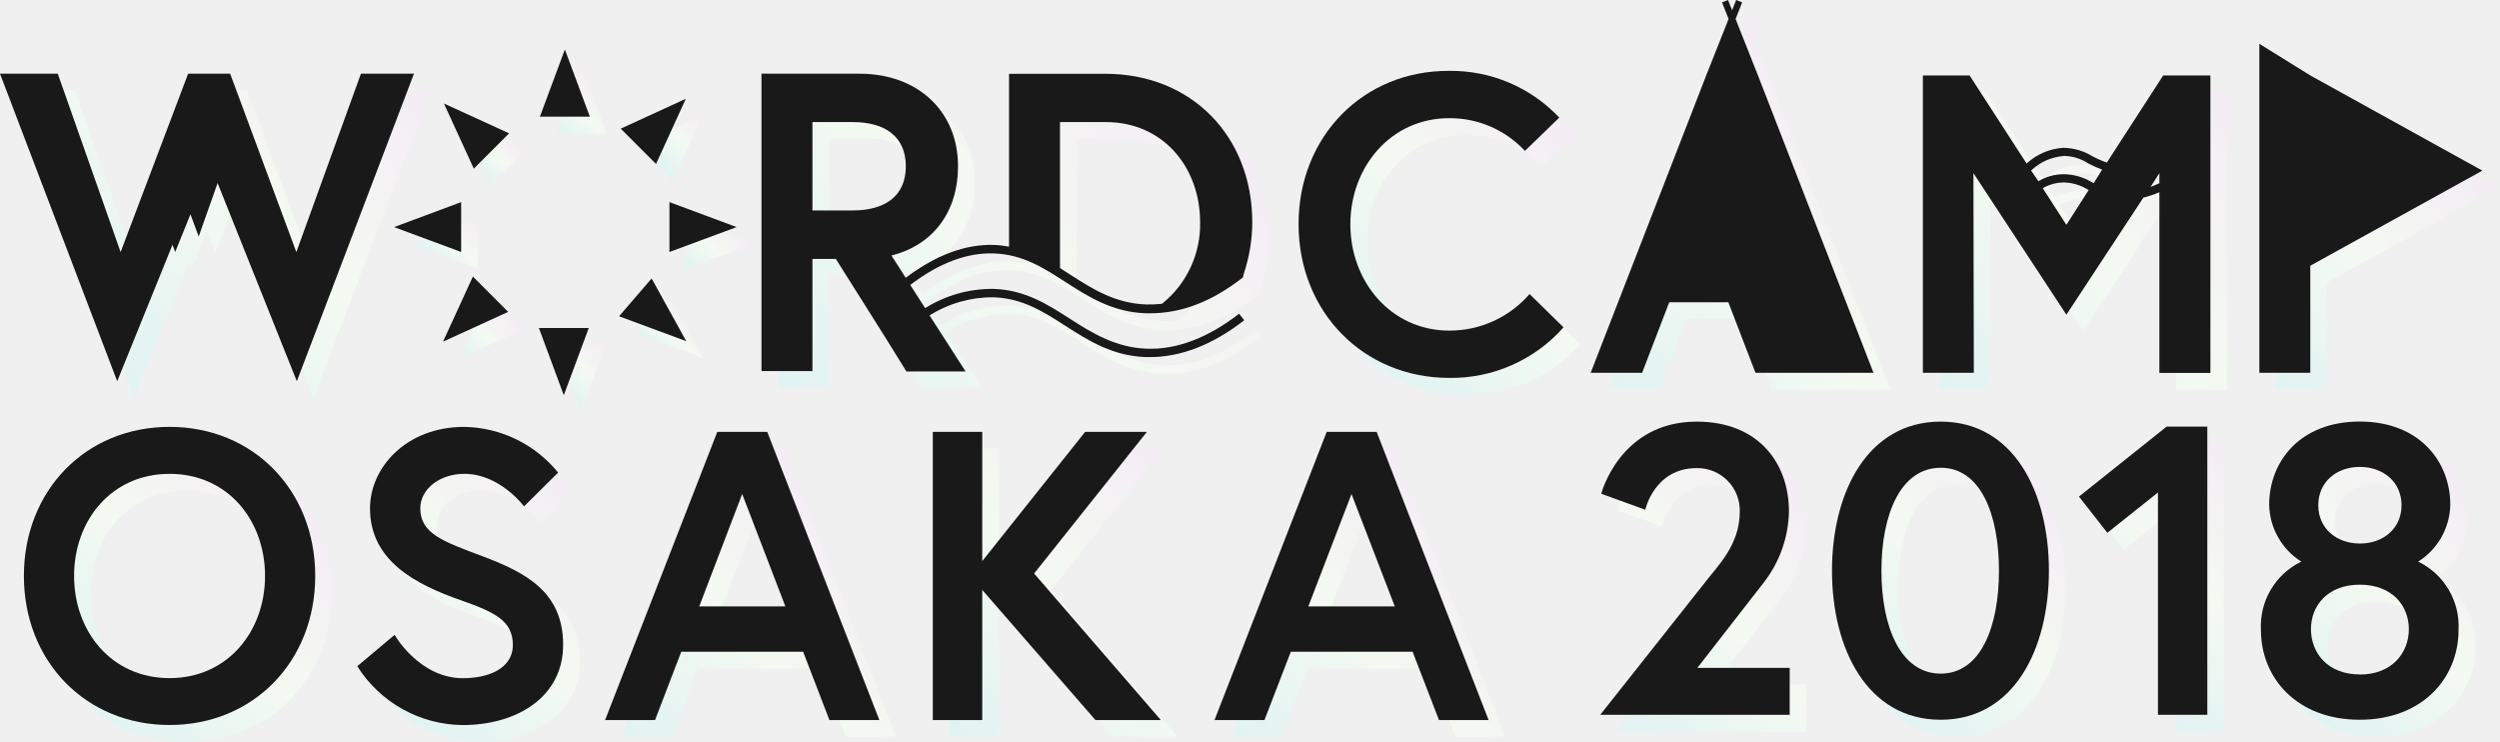
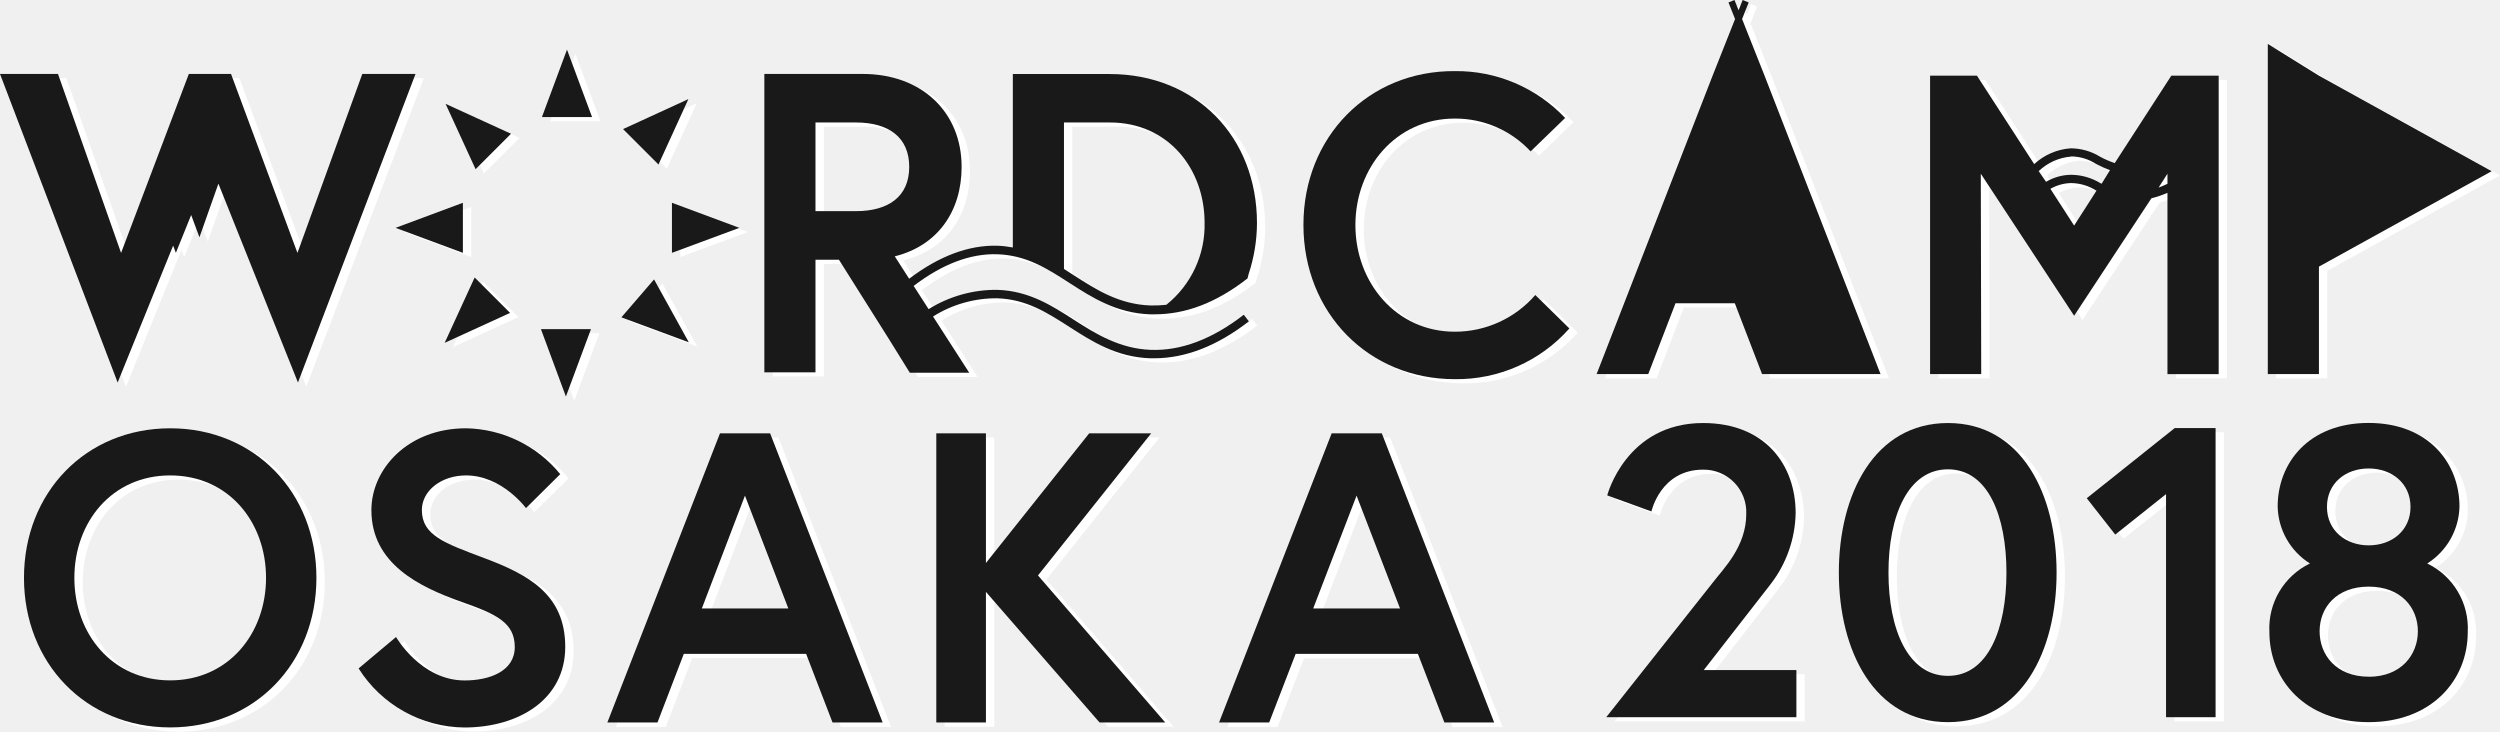
- <svg xmlns="http://www.w3.org/2000/svg" xmlns:xlink="http://www.w3.org/1999/xlink" viewBox="0 0 300.21 89.06">
+ <svg xmlns="http://www.w3.org/2000/svg" viewBox="0 0 299.21 87.56">
  <defs>
-     <style>.cls-1{fill:#fff;}.cls-2{fill:url(#名称未設定グラデーション_27);}.cls-3{fill:url(#名称未設定グラデーション_27-2);}.cls-4{fill:url(#名称未設定グラデーション_27-3);}.cls-5{fill:url(#名称未設定グラデーション_27-4);}.cls-6{fill:url(#名称未設定グラデーション_27-5);}.cls-7{fill:url(#名称未設定グラデーション_27-6);}.cls-8{fill:url(#名称未設定グラデーション_27-7);}.cls-9{fill:url(#名称未設定グラデーション_27-8);}.cls-10{fill:url(#名称未設定グラデーション_27-9);}.cls-11{fill:url(#名称未設定グラデーション_27-10);}.cls-12{fill:url(#名称未設定グラデーション_27-11);}.cls-13{fill:url(#名称未設定グラデーション_27-12);}.cls-14{fill:url(#名称未設定グラデーション_27-13);}.cls-15{fill:url(#名称未設定グラデーション_27-14);}.cls-16{fill:url(#名称未設定グラデーション_27-15);}.cls-17{fill:url(#名称未設定グラデーション_27-16);}.cls-18{fill:url(#名称未設定グラデーション_27-17);}.cls-19{fill:url(#名称未設定グラデーション_27-18);}.cls-20{fill:url(#名称未設定グラデーション_27-19);}.cls-21{fill:url(#名称未設定グラデーション_27-20);}.cls-22{fill:url(#名称未設定グラデーション_27-21);}.cls-23{fill:url(#名称未設定グラデーション_27-22);}.cls-24{fill:url(#名称未設定グラデーション_27-23);}.cls-25{fill:#191919;}</style>
-     <linearGradient id="名称未設定グラデーション_27" x1="265.07" y1="38.42" x2="290.61" y2="12.88" gradientUnits="userSpaceOnUse">
-       <stop offset="0" stop-color="#34afa5" stop-opacity="0.15" />
-       <stop offset="0.5" stop-color="#b3d6a5" stop-opacity="0.15" />
-       <stop offset="1" stop-color="#b484b8" stop-opacity="0.15" />
-     </linearGradient>
-     <linearGradient id="名称未設定グラデーション_27-2" x1="67.1" y1="16.24" x2="72.63" y2="10.71" xlink:href="#名称未設定グラデーション_27" />
-     <linearGradient id="名称未設定グラデーション_27-3" x1="56.06" y1="19.4" x2="60.3" y2="15.16" xlink:href="#名称未設定グラデーション_27" />
-     <linearGradient id="名称未設定グラデーション_27-4" x1="52.1" y1="32.03" x2="57.63" y2="26.5" xlink:href="#名称未設定グラデーション_27" />
-     <linearGradient id="名称未設定グラデーション_27-5" x1="55.22" y1="43.04" x2="60.93" y2="37.33" xlink:href="#名称未設定グラデーション_27" />
-     <linearGradient id="名称未設定グラデーション_27-6" x1="66.97" y1="46.69" x2="72.5" y2="41.16" xlink:href="#名称未設定グラデーション_27" />
-     <linearGradient id="名称未設定グラデーション_27-7" x1="78.98" y1="42.59" x2="83.21" y2="38.36" xlink:href="#名称未設定グラデーション_27" />
-     <linearGradient id="名称未設定グラデーション_27-8" x1="82.19" y1="32.03" x2="87.73" y2="26.5" xlink:href="#名称未設定グラデーション_27" />
-     <linearGradient id="名称未設定グラデーション_27-9" x1="78.69" y1="19.57" x2="84.39" y2="13.86" xlink:href="#名称未設定グラデーション_27" />
-     <linearGradient id="名称未設定グラデーション_27-10" x1="8.72" y1="40.42" x2="45.01" y2="4.13" xlink:href="#名称未設定グラデーション_27" />
-     <linearGradient id="名称未設定グラデーション_27-11" x1="97.52" y1="50.6" x2="139.84" y2="8.28" xlink:href="#名称未設定グラデーション_27" />
-     <linearGradient id="名称未設定グラデーション_27-12" x1="163.07" y1="41.99" x2="189.18" y2="15.89" xlink:href="#名称未設定グラデーション_27" />
-     <linearGradient id="名称未設定グラデーション_27-13" x1="232.67" y1="46.49" x2="267.82" y2="11.34" xlink:href="#名称未設定グラデーション_27" />
-     <linearGradient id="名称未設定グラデーション_27-14" x1="194.41" y1="48.09" x2="225.75" y2="16.75" xlink:href="#名称未設定グラデーション_27" />
-     <linearGradient id="名称未設定グラデーション_27-15" x1="9.71" y1="83.83" x2="35.03" y2="58.5" xlink:href="#名称未設定グラデーション_27" />
-     <linearGradient id="名称未設定グラデーション_27-16" x1="45.86" y1="83.46" x2="69.86" y2="59.45" xlink:href="#名称未設定グラデーション_27" />
-     <linearGradient id="名称未設定グラデーション_27-17" x1="77.63" y1="91.41" x2="104.68" y2="64.36" xlink:href="#名称未設定グラデーション_27" />
-     <linearGradient id="名称未設定グラデーション_27-18" x1="112.26" y1="86.66" x2="142.42" y2="56.5" xlink:href="#名称未設定グラデーション_27" />
-     <linearGradient id="名称未設定グラデーション_27-19" x1="150.84" y1="91.41" x2="177.89" y2="64.36" xlink:href="#名称未設定グラデーション_27" />
-     <linearGradient id="名称未設定グラデーション_27-20" x1="192.78" y1="86.38" x2="218.73" y2="60.44" xlink:href="#名称未設定グラデーション_27" />
-     <linearGradient id="名称未設定グラデーション_27-21" x1="223.77" y1="81.88" x2="246.47" y2="59.18" xlink:href="#名称未設定グラデーション_27" />
-     <linearGradient id="名称未設定グラデーション_27-22" x1="253.8" y1="80.4" x2="274.07" y2="60.12" xlink:href="#名称未設定グラデーション_27" />
-     <linearGradient id="名称未設定グラデーション_27-23" x1="273.88" y1="82.36" x2="297.08" y2="59.15" xlink:href="#名称未設定グラデーション_27" />
+     <style>.cls-1{fill:#fff;}.cls-2{fill:#191919;}</style>
  </defs>
  <g id="レイヤー_2" data-name="レイヤー 2">
    <g id="レイヤー_1-2" data-name="レイヤー 1">
-       <polygon class="cls-1" points="279.54 43.56 279.54 33.91 300.21 22.49 279.54 11.06 273.42 7.26 273.42 46.77 279.54 46.77 279.54 43.56" />
-       <polygon class="cls-1" points="69.86 7.94 66.86 16.01 72.86 16.01 69.86 7.94" />
-       <polygon class="cls-1" points="63.16 18.01 55.33 14.43 58.92 22.25 63.16 18.01" />
-       <polygon class="cls-1" points="49.34 29.27 57.4 32.26 57.4 26.27 49.34 29.27" />
-       <polygon class="cls-1" points="58.81 35.21 55.22 43.03 63.05 39.45 58.81 35.21" />
-       <polygon class="cls-1" points="72.73 41.39 66.74 41.39 69.73 49.46 72.73 41.39" />
-       <polygon class="cls-1" points="80.28 35.44 76.37 39.98 84.44 42.97 80.28 35.44" />
-       <polygon class="cls-1" points="82.42 32.26 90.49 29.27 82.42 26.27 82.42 32.26" />
-       <polygon class="cls-1" points="84.39 13.86 76.57 17.45 80.81 21.69 84.39 13.86" />
-       <polygon class="cls-1" points="22.72 31.4 23.05 32.26 24.88 27.73 25.87 30.4 28.14 23.98 37.66 47.78 51.73 10.85 45.36 10.85 37.6 32.27 29.65 10.85 24.6 10.85 16.49 32.27 8.94 10.85 2 10.85 16.08 47.78 22.72 31.4" />
-       <path class="cls-1" d="M99.6,33.09h2.81l6,9.52h0l2.48,4H118l-4.33-6.73a14.18,14.18,0,0,1,7.67-2.18c3.51.11,6,1.73,8.67,3.44s5.59,3.6,9.64,3.74h.49c3.75,0,7.56-1.49,11.33-4.42l-.61-.79c-3.75,2.91-7.52,4.35-11.18,4.2s-6.49-1.88-9.13-3.58-5.39-3.48-9.18-3.6A15.2,15.2,0,0,0,113.14,39l-1.79-2.78c3.41-2.6,6.76-3.89,10-3.79,3.51.11,6,1.73,8.67,3.45s5.59,3.6,9.64,3.74h.49c3.75,0,7.39-1.36,11.16-4.3l.13-.52a19.67,19.67,0,0,0,1-6.09c0-10.3-7.25-17.85-17.65-17.85H123.22V31.62a11.91,11.91,0,0,0-1.83-.21c-3.45-.1-7,1.24-10.58,3.95l-1.72-2.68c5.1-1.27,8-5.35,8-10.71,0-6.53-4.75-11.12-11.84-11.12H93.48V46.56H99.6Zm29.74-16.43h5.51c6.94,0,11.32,5.51,11.32,12a12.2,12.2,0,0,1-4.58,9.82,14.94,14.94,0,0,1-1.89.08c-3.77-.13-6.49-1.89-9.13-3.58-.4-.27-.82-.53-1.23-.79Zm-29.74,0h4.85c3.93,0,6.37,1.79,6.37,5.31s-2.44,5.3-6.37,5.3H99.6Z" />
-       <path class="cls-1" d="M176.11,47.38a18,18,0,0,0,13.72-6.07l-4.08-4a12.71,12.71,0,0,1-9.64,4.39c-7,0-11.89-5.87-11.89-12.76s4.85-12.75,11.89-12.75a12.29,12.29,0,0,1,9.08,3.93l4.13-4a17.89,17.89,0,0,0-13.21-5.61C165.8,10.45,158,18.36,158,28.91S165.8,47.38,176.11,47.38Z" />
-       <path class="cls-1" d="M239.07,22.79l11.17,17,9.25-14.06a11.75,11.75,0,0,0,1.92-.65v21.7h6.13V11.06h-5.67L255.1,21.52a11.38,11.38,0,0,1-1.76-.77,6.81,6.81,0,0,0-3.5-1,7.18,7.18,0,0,0-4.38,1.89l-6.85-10.57H233V46.77h6.12Zm22.34,0V24c-.36.17-.71.32-1.06.45ZM250.24,29l-2.84-4.4a5.17,5.17,0,0,1,2.47-.69,5.69,5.69,0,0,1,3,.89l.06,0Zm-.37-8.28a5.61,5.61,0,0,1,3,.9,13.53,13.53,0,0,0,1.66.75l-1,1.62-.15-.07a6.81,6.81,0,0,0-3.5-1,6,6,0,0,0-3,.84L246,22.48A6.34,6.34,0,0,1,249.87,20.74Z" />
-       <polygon class="cls-1" points="202.53 38.3 209.63 38.3 212.89 46.77 227.07 46.77 213.19 11.06 210.69 4.76 210.69 4.75 210.5 4.28 211.29 2.29 210.57 2 210.08 3.23 209.59 2 208.87 2.29 209.66 4.28 206.97 11.06 193.09 46.77 199.27 46.77 202.53 38.3" />
-       <path class="cls-1" d="M22.37,89.06c10.09,0,17.5-7.66,17.5-17.9s-7.41-17.9-17.5-17.9-17.5,7.67-17.5,17.9S12.28,89.06,22.37,89.06Zm0-30.16c7,0,11.47,5.59,11.47,12.26s-4.5,12.27-11.47,12.27S10.9,77.84,10.9,71.16,15.4,58.9,22.37,58.9Z" />
-       <path class="cls-1" d="M69.65,79.42c0-6.28-4.41-8.65-9.7-10.63-4.74-1.78-7.46-2.72-7.46-5.74,0-2.32,2.32-4.15,5.29-4.15,4.3,0,7.17,3.91,7.17,3.91l4.1-4.06a14.86,14.86,0,0,0-11.27-5.49c-7,0-11.33,4.9-11.33,9.79,0,6.43,5.74,9.2,10.83,11,4.11,1.44,6.33,2.47,6.33,5.39s-3.06,4-6,4c-5.24,0-8.21-5.2-8.21-5.2L44.92,82a15.14,15.14,0,0,0,12.66,7.07C64.11,89.06,69.65,85.7,69.65,79.42Z" />
-       <path class="cls-1" d="M83.84,80.26H98.48l3.16,8.21h6L94.17,53.86h-6L74.69,88.47h6Zm7.32-18.94,5.19,13.5H86Z" />
-       <polygon class="cls-1" points="114.06 53.86 114.06 88.47 120 88.47 120 72.84 133.6 88.47 141.46 88.47 126.23 70.87 139.78 53.86 132.36 53.86 120 69.38 120 53.86 114.06 53.86" />
-       <path class="cls-1" d="M180.83,88.47,167.38,53.86h-6L147.9,88.47h6l3.17-8.21h14.63l3.17,8.21ZM159.17,74.82l5.19-13.5,5.2,13.5Z" />
-       <path class="cls-1" d="M194.24,87.84H217V82.2H205.91l8-10.28a14.35,14.35,0,0,0,3-8.51c0-5.73-3.61-10.78-11.08-10.78-9.24,0-11.47,8.66-11.47,8.66l5.29,1.92s1.09-5,6.18-5A5.09,5.09,0,0,1,211,63.51c0,3.91-2.72,6.53-4,8.21Z" />
-       <path class="cls-1" d="M235.14,52.63c-8.8,0-13.06,8.51-13.06,17.9s4.26,17.9,13.06,17.9,13-8.5,13-17.9S243.94,52.63,235.14,52.63Zm0,30.26c-4.8,0-7.12-5.58-7.12-12.36s2.32-12.36,7.12-12.36,7,5.59,7,12.36S239.93,82.89,235.14,82.89Z" />
-       <polygon class="cls-1" points="261.24 87.84 267.17 87.84 267.17 53.23 262.28 53.23 251.75 61.63 255.16 65.98 261.24 61.14 261.24 87.84" />
-       <path class="cls-1" d="M292.5,69.44a8.27,8.27,0,0,0,3.86-6.82c0-5.14-3.66-10-10.88-10s-10.88,4.85-10.88,10a8.27,8.27,0,0,0,3.86,6.82,8.61,8.61,0,0,0-4.85,8.21c0,5.79,4.35,10.78,11.87,10.78s11.87-5,11.87-10.78A8.61,8.61,0,0,0,292.5,69.44Zm-7-11.37c2.77,0,5,1.78,5,4.6s-2.23,4.6-5,4.6-5-1.78-5-4.6S282.71,58.07,285.48,58.07Zm0,24.92c-3.91,0-5.88-2.62-5.88-5.44s2-5.34,5.88-5.34,5.88,2.53,5.88,5.34S289.39,83,285.48,83Z" />
-       <polygon class="cls-2" points="279.54 43.56 279.54 33.91 300.21 22.49 279.54 11.06 273.42 7.26 273.42 46.77 279.54 46.77 279.54 43.56" />
-       <polygon class="cls-3" points="69.86 7.94 66.86 16.01 72.86 16.01 69.86 7.94" />
-       <polygon class="cls-4" points="63.16 18.01 55.33 14.43 58.92 22.25 63.16 18.01" />
-       <polygon class="cls-5" points="49.34 29.27 57.4 32.26 57.4 26.27 49.34 29.27" />
-       <polygon class="cls-6" points="58.81 35.21 55.22 43.03 63.05 39.45 58.81 35.21" />
-       <polygon class="cls-7" points="72.73 41.39 66.74 41.39 69.73 49.46 72.73 41.39" />
-       <polygon class="cls-8" points="80.28 35.44 76.37 39.98 84.44 42.97 80.28 35.44" />
-       <polygon class="cls-9" points="82.42 32.26 90.49 29.27 82.42 26.27 82.42 32.26" />
-       <polygon class="cls-10" points="84.39 13.86 76.57 17.45 80.81 21.69 84.39 13.86" />
-       <polygon class="cls-11" points="22.72 31.4 23.05 32.26 24.88 27.73 25.87 30.4 28.14 23.98 37.66 47.78 51.73 10.85 45.36 10.85 37.6 32.27 29.65 10.85 24.6 10.85 16.49 32.27 8.94 10.85 2 10.85 16.08 47.78 22.72 31.4" />
-       <path class="cls-12" d="M99.6,33.09h2.81l6,9.52h0l2.48,4H118l-4.33-6.73a14.18,14.18,0,0,1,7.67-2.18c3.51.11,6,1.73,8.67,3.44s5.59,3.6,9.64,3.74h.49c3.75,0,7.56-1.49,11.33-4.42l-.61-.79c-3.75,2.91-7.52,4.35-11.18,4.2s-6.49-1.88-9.13-3.58-5.39-3.48-9.18-3.6A15.2,15.2,0,0,0,113.14,39l-1.79-2.78c3.41-2.6,6.76-3.89,10-3.79,3.51.11,6,1.73,8.67,3.45s5.59,3.6,9.64,3.74h.49c3.75,0,7.39-1.36,11.16-4.3l.13-.52a19.67,19.67,0,0,0,1-6.09c0-10.3-7.25-17.85-17.65-17.85H123.22V31.62a11.91,11.91,0,0,0-1.83-.21c-3.45-.1-7,1.24-10.58,3.95l-1.72-2.68c5.1-1.27,8-5.35,8-10.71,0-6.53-4.75-11.12-11.84-11.12H93.48V46.56H99.6Zm29.74-16.43h5.51c6.94,0,11.32,5.51,11.32,12a12.2,12.2,0,0,1-4.58,9.82,14.94,14.94,0,0,1-1.89.08c-3.77-.13-6.49-1.89-9.13-3.58-.4-.27-.82-.53-1.23-.79Zm-29.74,0h4.85c3.93,0,6.37,1.79,6.37,5.31s-2.44,5.3-6.37,5.3H99.6Z" />
-       <path class="cls-13" d="M176.11,47.38a18,18,0,0,0,13.72-6.07l-4.08-4a12.71,12.71,0,0,1-9.64,4.39c-7,0-11.89-5.87-11.89-12.76s4.85-12.75,11.89-12.75a12.29,12.29,0,0,1,9.08,3.93l4.13-4a17.89,17.89,0,0,0-13.21-5.61C165.8,10.45,158,18.36,158,28.91S165.8,47.38,176.11,47.38Z" />
-       <path class="cls-14" d="M239.07,22.79l11.17,17,9.25-14.06a11.75,11.75,0,0,0,1.92-.65v21.7h6.13V11.06h-5.67L255.1,21.52a11.38,11.38,0,0,1-1.76-.77,6.81,6.81,0,0,0-3.5-1,7.18,7.18,0,0,0-4.38,1.89l-6.85-10.57H233V46.77h6.12Zm22.34,0V24c-.36.17-.71.32-1.06.45ZM250.24,29l-2.84-4.4a5.17,5.17,0,0,1,2.47-.69,5.69,5.69,0,0,1,3,.89l.06,0Zm-.37-8.28a5.61,5.61,0,0,1,3,.9,13.53,13.53,0,0,0,1.66.75l-1,1.62-.15-.07a6.81,6.81,0,0,0-3.5-1,6,6,0,0,0-3,.84L246,22.48A6.34,6.34,0,0,1,249.87,20.74Z" />
-       <polygon class="cls-15" points="202.53 38.3 209.63 38.3 212.89 46.77 227.07 46.77 213.19 11.06 210.69 4.76 210.69 4.75 210.5 4.28 211.29 2.29 210.57 2 210.08 3.23 209.59 2 208.87 2.29 209.66 4.28 206.97 11.06 193.09 46.77 199.27 46.77 202.53 38.3" />
-       <path class="cls-16" d="M22.37,89.06c10.09,0,17.5-7.66,17.5-17.9s-7.41-17.9-17.5-17.9-17.5,7.67-17.5,17.9S12.28,89.06,22.37,89.06Zm0-30.16c7,0,11.47,5.59,11.47,12.26s-4.5,12.27-11.47,12.27S10.9,77.84,10.9,71.16,15.4,58.9,22.37,58.9Z" />
-       <path class="cls-17" d="M69.65,79.42c0-6.28-4.41-8.65-9.7-10.63-4.74-1.78-7.46-2.72-7.46-5.74,0-2.32,2.32-4.15,5.29-4.15,4.3,0,7.17,3.91,7.17,3.91l4.1-4.06a14.86,14.86,0,0,0-11.27-5.49c-7,0-11.33,4.9-11.33,9.79,0,6.43,5.74,9.2,10.83,11,4.11,1.44,6.33,2.47,6.33,5.39s-3.06,4-6,4c-5.24,0-8.21-5.2-8.21-5.2L44.92,82a15.14,15.14,0,0,0,12.66,7.07C64.11,89.06,69.65,85.7,69.65,79.42Z" />
-       <path class="cls-18" d="M83.84,80.26H98.48l3.16,8.21h6L94.17,53.86h-6L74.69,88.47h6Zm7.32-18.94,5.19,13.5H86Z" />
-       <polygon class="cls-19" points="114.06 53.86 114.06 88.47 120 88.47 120 72.84 133.6 88.47 141.46 88.47 126.23 70.87 139.78 53.86 132.36 53.86 120 69.38 120 53.86 114.06 53.86" />
-       <path class="cls-20" d="M180.83,88.47,167.38,53.86h-6L147.9,88.47h6l3.17-8.21h14.63l3.17,8.21ZM159.17,74.82l5.19-13.5,5.2,13.5Z" />
-       <path class="cls-21" d="M194.24,87.84H217V82.2H205.91l8-10.28a14.35,14.35,0,0,0,3-8.51c0-5.73-3.61-10.78-11.08-10.78-9.24,0-11.47,8.66-11.47,8.66l5.29,1.92s1.09-5,6.18-5A5.09,5.09,0,0,1,211,63.51c0,3.91-2.72,6.53-4,8.21Z" />
-       <path class="cls-22" d="M235.14,52.63c-8.8,0-13.06,8.51-13.06,17.9s4.26,17.9,13.06,17.9,13-8.5,13-17.9S243.94,52.63,235.14,52.63Zm0,30.26c-4.8,0-7.12-5.58-7.12-12.36s2.32-12.36,7.12-12.36,7,5.59,7,12.36S239.93,82.89,235.14,82.89Z" />
-       <polygon class="cls-23" points="261.24 87.84 267.17 87.84 267.17 53.23 262.28 53.23 251.75 61.63 255.16 65.98 261.24 61.14 261.24 87.84" />
-       <path class="cls-24" d="M292.5,69.44a8.27,8.27,0,0,0,3.86-6.82c0-5.14-3.66-10-10.88-10s-10.88,4.85-10.88,10a8.27,8.27,0,0,0,3.86,6.82,8.61,8.61,0,0,0-4.85,8.21c0,5.79,4.35,10.78,11.87,10.78s11.87-5,11.87-10.78A8.61,8.61,0,0,0,292.5,69.44Zm-7-11.37c2.77,0,5,1.78,5,4.6s-2.23,4.6-5,4.6-5-1.78-5-4.6S282.71,58.07,285.48,58.07Zm0,24.92c-3.91,0-5.88-2.62-5.88-5.44s2-5.34,5.88-5.34,5.88,2.53,5.88,5.34S289.39,83,285.48,83Z" />
-       <polygon class="cls-25" points="277.54 41.56 277.54 31.91 298.21 20.49 277.54 9.06 271.42 5.26 271.42 44.77 277.54 44.77 277.54 41.56" />
-       <polygon class="cls-25" points="67.86 5.94 64.86 14.01 70.86 14.01 67.86 5.94" />
-       <polygon class="cls-25" points="61.16 16.01 53.33 12.43 56.92 20.25 61.16 16.01" />
-       <polygon class="cls-25" points="47.34 27.27 55.4 30.26 55.4 24.27 47.34 27.27" />
-       <polygon class="cls-25" points="56.81 33.21 53.22 41.03 61.05 37.45 56.81 33.21" />
-       <polygon class="cls-25" points="70.73 39.39 64.74 39.39 67.73 47.46 70.73 39.39" />
-       <polygon class="cls-25" points="78.28 33.44 74.37 37.98 82.44 40.97 78.28 33.44" />
-       <polygon class="cls-25" points="80.42 30.26 88.49 27.27 80.42 24.27 80.42 30.26" />
-       <polygon class="cls-25" points="82.39 11.86 74.57 15.45 78.81 19.69 82.39 11.86" />
-       <polygon class="cls-25" points="20.72 29.4 21.05 30.26 22.88 25.73 23.87 28.4 26.14 21.98 35.66 45.78 49.73 8.85 43.36 8.85 35.6 30.27 27.65 8.85 22.6 8.85 14.49 30.27 6.94 8.85 0 8.85 14.08 45.78 20.72 29.4" />
-       <path class="cls-25" d="M97.6,31.09h2.81l6,9.52h0l2.48,4H116l-4.33-6.73a14.18,14.18,0,0,1,7.67-2.18c3.51.11,6,1.73,8.67,3.44s5.59,3.6,9.64,3.74h.49c3.75,0,7.56-1.49,11.33-4.42l-.61-.79c-3.75,2.91-7.52,4.35-11.18,4.2s-6.49-1.88-9.13-3.58-5.39-3.48-9.18-3.6A15.2,15.2,0,0,0,111.14,37l-1.79-2.78c3.41-2.6,6.76-3.89,10-3.79,3.51.11,6,1.73,8.67,3.45s5.59,3.6,9.64,3.74h.49c3.75,0,7.39-1.36,11.16-4.3l.13-.52a19.67,19.67,0,0,0,1-6.09c0-10.3-7.25-17.85-17.65-17.85H121.22V29.62a11.91,11.91,0,0,0-1.83-.21c-3.45-.1-7,1.24-10.58,3.95l-1.72-2.68c5.1-1.27,8-5.35,8-10.71,0-6.53-4.75-11.12-11.84-11.12H91.48V44.56H97.6Zm29.74-16.43h5.51c6.94,0,11.32,5.51,11.32,12a12.2,12.2,0,0,1-4.58,9.82,14.94,14.94,0,0,1-1.89.08c-3.77-.13-6.49-1.89-9.13-3.58-.4-.27-.82-.53-1.23-.79Zm-29.74,0h4.85c3.93,0,6.37,1.79,6.37,5.31s-2.44,5.3-6.37,5.3H97.6Z" />
-       <path class="cls-25" d="M174.11,45.38a18,18,0,0,0,13.72-6.07l-4.08-4a12.71,12.71,0,0,1-9.64,4.39c-7,0-11.89-5.87-11.89-12.76s4.85-12.75,11.89-12.75a12.29,12.29,0,0,1,9.08,3.93l4.13-4a17.89,17.89,0,0,0-13.21-5.61C163.8,8.45,156,16.36,156,26.91S163.8,45.38,174.11,45.38Z" />
-       <path class="cls-25" d="M237.07,20.79l11.17,17,9.25-14.06a11.75,11.75,0,0,0,1.92-.65v21.7h6.13V9.06h-5.67L253.1,19.52a11.38,11.38,0,0,1-1.76-.77,6.81,6.81,0,0,0-3.5-1,7.18,7.18,0,0,0-4.38,1.89L236.61,9.06H231V44.77h6.12Zm22.34,0V22c-.36.17-.71.32-1.06.45ZM248.24,27l-2.84-4.4a5.17,5.17,0,0,1,2.47-.69,5.69,5.69,0,0,1,3,.89l.06,0Zm-.37-8.28a5.61,5.61,0,0,1,3,.9,13.53,13.53,0,0,0,1.66.75l-1,1.62-.15-.07a6.81,6.81,0,0,0-3.5-1,6,6,0,0,0-3,.84L244,20.48A6.34,6.34,0,0,1,247.87,18.74Z" />
-       <polygon class="cls-25" points="200.53 36.3 207.63 36.3 210.89 44.77 225.07 44.77 211.19 9.06 208.69 2.76 208.69 2.75 208.5 2.28 209.29 0.29 208.57 0 208.08 1.23 207.59 0 206.87 0.29 207.66 2.28 204.97 9.06 191.09 44.77 197.27 44.77 200.53 36.3" />
-       <path class="cls-25" d="M20.37,87.06c10.09,0,17.5-7.66,17.5-17.9s-7.41-17.9-17.5-17.9-17.5,7.67-17.5,17.9S10.28,87.06,20.37,87.06Zm0-30.16c7,0,11.47,5.59,11.47,12.26s-4.5,12.27-11.47,12.27S8.9,75.84,8.9,69.16,13.4,56.9,20.37,56.9Z" />
-       <path class="cls-25" d="M67.65,77.42c0-6.28-4.41-8.65-9.7-10.63-4.74-1.78-7.46-2.72-7.46-5.74,0-2.32,2.32-4.15,5.29-4.15,4.3,0,7.17,3.91,7.17,3.91l4.1-4.06a14.86,14.86,0,0,0-11.27-5.49c-7,0-11.33,4.9-11.33,9.79,0,6.43,5.74,9.2,10.83,11,4.11,1.44,6.33,2.47,6.33,5.39s-3.06,4-6,4c-5.24,0-8.21-5.2-8.21-5.2L42.92,80a15.14,15.14,0,0,0,12.66,7.07C62.11,87.06,67.65,83.7,67.65,77.42Z" />
-       <path class="cls-25" d="M81.84,78.26H96.48l3.16,8.21h6L92.17,51.86h-6L72.69,86.47h6Zm7.32-18.94,5.19,13.5H84Z" />
-       <polygon class="cls-25" points="112.06 51.86 112.06 86.47 118 86.47 118 70.84 131.6 86.47 139.46 86.47 124.23 68.87 137.78 51.86 130.36 51.86 118 67.38 118 51.86 112.06 51.86" />
-       <path class="cls-25" d="M178.83,86.47,165.38,51.86h-6L145.9,86.47h6l3.17-8.21h14.63l3.17,8.21ZM157.17,72.82l5.19-13.5,5.2,13.5Z" />
-       <path class="cls-25" d="M192.24,85.84H215V80.2H203.91l8-10.28a14.35,14.35,0,0,0,3-8.51c0-5.73-3.61-10.78-11.08-10.78-9.24,0-11.47,8.66-11.47,8.66l5.29,1.92s1.09-5,6.18-5A5.09,5.09,0,0,1,209,61.51c0,3.91-2.72,6.53-4,8.21Z" />
-       <path class="cls-25" d="M233.14,50.63c-8.8,0-13.06,8.51-13.06,17.9s4.26,17.9,13.06,17.9,13-8.5,13-17.9S241.94,50.63,233.14,50.63Zm0,30.26c-4.8,0-7.12-5.58-7.12-12.36s2.32-12.36,7.12-12.36,7,5.59,7,12.36S237.93,80.89,233.14,80.89Z" />
-       <polygon class="cls-25" points="259.24 85.84 265.17 85.84 265.17 51.23 260.28 51.23 249.75 59.63 253.16 63.98 259.24 59.14 259.24 85.84" />
-       <path class="cls-25" d="M290.5,67.44a8.27,8.27,0,0,0,3.86-6.82c0-5.14-3.66-10-10.88-10s-10.88,4.85-10.88,10a8.27,8.27,0,0,0,3.86,6.82,8.61,8.61,0,0,0-4.85,8.21c0,5.79,4.35,10.78,11.87,10.78s11.87-5,11.87-10.78A8.61,8.61,0,0,0,290.5,67.44Zm-7-11.37c2.77,0,5,1.78,5,4.6s-2.23,4.6-5,4.6-5-1.78-5-4.6S280.71,56.07,283.48,56.07Zm0,24.92c-3.91,0-5.88-2.62-5.88-5.44s2-5.34,5.88-5.34,5.88,2.53,5.88,5.34S287.39,81,283.48,81Z" />
+       <polygon class="cls-1" points="278.54 42.06 278.54 32.41 299.21 20.99 278.54 9.56 272.42 5.76 272.42 45.27 278.54 45.27 278.54 42.06" />
+       <polygon class="cls-1" points="68.86 6.44 65.86 14.51 71.86 14.51 68.86 6.44" />
+       <polygon class="cls-1" points="62.16 16.51 54.33 12.93 57.92 20.75 62.16 16.51" />
+       <polygon class="cls-1" points="48.34 27.77 56.4 30.76 56.4 24.77 48.34 27.77" />
+       <polygon class="cls-1" points="57.81 33.71 54.22 41.53 62.05 37.95 57.81 33.71" />
+       <polygon class="cls-1" points="71.73 39.89 65.74 39.89 68.73 47.96 71.73 39.89" />
+       <polygon class="cls-1" points="79.28 33.94 75.37 38.48 83.44 41.47 79.28 33.94" />
+       <polygon class="cls-1" points="81.42 30.76 89.49 27.77 81.42 24.77 81.42 30.76" />
+       <polygon class="cls-1" points="83.39 12.36 75.57 15.95 79.81 20.19 83.39 12.36" />
+       <polygon class="cls-1" points="21.72 29.9 22.05 30.76 23.88 26.23 24.87 28.9 27.14 22.48 36.66 46.28 50.73 9.35 44.36 9.35 36.6 30.77 28.65 9.35 23.6 9.35 15.49 30.77 7.94 9.35 1 9.35 15.08 46.28 21.72 29.9" />
+       <path class="cls-1" d="M98.6,31.59h2.81l6,9.52h0l2.48,4H117l-4.33-6.73a14.18,14.18,0,0,1,7.67-2.18c3.51.11,6,1.73,8.67,3.44s5.59,3.6,9.64,3.74h.49c3.75,0,7.56-1.49,11.33-4.42l-.61-.79c-3.75,2.91-7.52,4.35-11.18,4.2s-6.49-1.88-9.13-3.58-5.39-3.48-9.18-3.6a15.2,15.2,0,0,0-8.25,2.33l-1.79-2.78c3.41-2.6,6.76-3.89,10-3.79,3.51.11,6,1.73,8.67,3.45s5.59,3.6,9.64,3.74h.49c3.75,0,7.39-1.36,11.16-4.3l.13-.52a19.67,19.67,0,0,0,1-6.09c0-10.3-7.25-17.85-17.65-17.85H122.22V30.12a11.91,11.91,0,0,0-1.83-.21c-3.45-.1-7,1.24-10.58,3.95l-1.72-2.68c5.1-1.27,8-5.35,8-10.71,0-6.53-4.75-11.12-11.84-11.12H92.48V45.06H98.6Zm29.74-16.43h5.51c6.94,0,11.32,5.51,11.32,12A12.2,12.2,0,0,1,140.59,37a14.94,14.94,0,0,1-1.89.08c-3.77-.13-6.49-1.89-9.13-3.58-.4-.27-.82-.53-1.23-.79Zm-29.74,0h4.85c3.93,0,6.37,1.79,6.37,5.31s-2.44,5.3-6.37,5.3H98.6Z" />
+       <path class="cls-1" d="M175.11,45.88a18,18,0,0,0,13.72-6.07l-4.08-4a12.71,12.71,0,0,1-9.64,4.39c-7,0-11.89-5.87-11.89-12.76s4.85-12.75,11.89-12.75a12.29,12.29,0,0,1,9.08,3.93l4.13-4A17.89,17.89,0,0,0,175.11,9C164.8,9,157,16.86,157,27.41S164.8,45.88,175.11,45.88Z" />
+       <path class="cls-1" d="M238.07,21.29l11.17,17,9.25-14.06a11.75,11.75,0,0,0,1.92-.65v21.7h6.13V9.56h-5.67L254.1,20a11.38,11.38,0,0,1-1.76-.77,6.81,6.81,0,0,0-3.5-1,7.18,7.18,0,0,0-4.38,1.89L237.61,9.56H232V45.27h6.12Zm22.34,0v1.18c-.36.17-.71.32-1.06.45Zm-11.17,6.23-2.84-4.4a5.17,5.17,0,0,1,2.47-.69,5.69,5.69,0,0,1,3,.89l.06,0Zm-.37-8.28a5.61,5.61,0,0,1,3,.9,13.53,13.53,0,0,0,1.66.75l-1,1.62-.15-.07a6.81,6.81,0,0,0-3.5-1,6,6,0,0,0-3,.84L245,21A6.34,6.34,0,0,1,248.87,19.24Z" />
+       <polygon class="cls-1" points="201.53 36.8 208.63 36.8 211.89 45.27 226.07 45.27 212.19 9.56 209.69 3.26 209.69 3.25 209.5 2.78 210.29 0.79 209.57 0.5 209.08 1.73 208.59 0.5 207.87 0.79 208.66 2.78 205.97 9.56 192.09 45.27 198.27 45.27 201.53 36.8" />
+       <path class="cls-1" d="M21.37,87.56c10.09,0,17.5-7.66,17.5-17.9s-7.41-17.9-17.5-17.9-17.5,7.67-17.5,17.9S11.28,87.56,21.37,87.56Zm0-30.16c7,0,11.47,5.59,11.47,12.26s-4.5,12.27-11.47,12.27S9.9,76.34,9.9,69.66,14.4,57.4,21.37,57.4Z" />
+       <path class="cls-1" d="M68.65,77.92c0-6.28-4.41-8.65-9.7-10.63-4.74-1.78-7.46-2.72-7.46-5.74,0-2.32,2.32-4.15,5.29-4.15,4.3,0,7.17,3.91,7.17,3.91l4.1-4.06a14.86,14.86,0,0,0-11.27-5.49c-7,0-11.33,4.9-11.33,9.79,0,6.43,5.74,9.2,10.83,11C60.39,74,62.61,75,62.61,77.92s-3.06,4-6,4c-5.24,0-8.21-5.2-8.21-5.2l-4.45,3.76a15.14,15.14,0,0,0,12.66,7.07C63.11,87.56,68.65,84.2,68.65,77.92Z" />
+       <path class="cls-1" d="M82.84,78.76H97.48L100.64,87h6L93.17,52.36h-6L73.69,87h6Zm7.32-18.94,5.19,13.5H85Z" />
+       <polygon class="cls-1" points="113.06 52.36 113.06 86.97 119 86.97 119 71.34 132.6 86.97 140.46 86.97 125.23 69.37 138.78 52.36 131.36 52.36 119 67.88 119 52.36 113.06 52.36" />
+       <path class="cls-1" d="M179.83,87,166.38,52.36h-6L146.9,87h6l3.17-8.21h14.63L173.85,87ZM158.17,73.32l5.19-13.5,5.2,13.5Z" />
+       <path class="cls-1" d="M193.24,86.34H216V80.7H204.91l8-10.28a14.35,14.35,0,0,0,3-8.51c0-5.73-3.61-10.78-11.08-10.78-9.24,0-11.47,8.66-11.47,8.66l5.29,1.92s1.09-5,6.18-5A5.09,5.09,0,0,1,210,62c0,3.91-2.72,6.53-4,8.21Z" />
+       <path class="cls-1" d="M234.14,51.13c-8.8,0-13.06,8.51-13.06,17.9s4.26,17.9,13.06,17.9,13-8.5,13-17.9S242.94,51.13,234.14,51.13Zm0,30.26c-4.8,0-7.12-5.58-7.12-12.36s2.32-12.36,7.12-12.36,7,5.59,7,12.36S238.93,81.39,234.14,81.39Z" />
+       <polygon class="cls-1" points="260.24 86.34 266.17 86.34 266.17 51.73 261.28 51.73 250.75 60.13 254.16 64.48 260.24 59.64 260.24 86.34" />
+       <path class="cls-1" d="M291.5,67.94a8.27,8.27,0,0,0,3.86-6.82c0-5.14-3.66-10-10.88-10S273.6,56,273.6,61.12a8.27,8.27,0,0,0,3.86,6.82,8.61,8.61,0,0,0-4.85,8.21c0,5.79,4.35,10.78,11.87,10.78s11.87-5,11.87-10.78A8.61,8.61,0,0,0,291.5,67.94Zm-7-11.37c2.77,0,5,1.78,5,4.6s-2.23,4.6-5,4.6-5-1.78-5-4.6S281.71,56.57,284.48,56.57Zm0,24.92c-3.91,0-5.88-2.62-5.88-5.44s2-5.34,5.88-5.34,5.88,2.53,5.88,5.34S288.39,81.49,284.48,81.49Z" />
+       <polygon class="cls-2" points="277.54 41.56 277.54 31.91 298.21 20.49 277.54 9.06 271.42 5.26 271.42 44.77 277.54 44.77 277.54 41.56" />
+       <polygon class="cls-2" points="67.86 5.94 64.86 14.01 70.86 14.01 67.86 5.94" />
+       <polygon class="cls-2" points="61.16 16.01 53.33 12.43 56.92 20.25 61.16 16.01" />
+       <polygon class="cls-2" points="47.34 27.27 55.4 30.26 55.4 24.27 47.34 27.27" />
+       <polygon class="cls-2" points="56.81 33.21 53.22 41.03 61.05 37.45 56.81 33.21" />
+       <polygon class="cls-2" points="70.73 39.39 64.74 39.39 67.73 47.46 70.73 39.39" />
+       <polygon class="cls-2" points="78.28 33.44 74.37 37.98 82.44 40.97 78.28 33.44" />
+       <polygon class="cls-2" points="80.42 30.26 88.49 27.27 80.42 24.27 80.42 30.26" />
+       <polygon class="cls-2" points="82.39 11.86 74.57 15.45 78.81 19.69 82.39 11.86" />
+       <polygon class="cls-2" points="20.72 29.4 21.05 30.26 22.88 25.73 23.87 28.4 26.14 21.98 35.66 45.78 49.73 8.85 43.36 8.85 35.6 30.27 27.65 8.85 22.6 8.85 14.49 30.27 6.94 8.85 0 8.85 14.08 45.78 20.72 29.4" />
+       <path class="cls-2" d="M97.6,31.09h2.81l6,9.52h0l2.48,4H116l-4.33-6.73a14.18,14.18,0,0,1,7.67-2.18c3.51.11,6,1.73,8.67,3.44s5.59,3.6,9.64,3.74h.49c3.75,0,7.56-1.49,11.33-4.42l-.61-.79c-3.75,2.91-7.52,4.35-11.18,4.2s-6.49-1.88-9.13-3.58-5.39-3.48-9.18-3.6A15.2,15.2,0,0,0,111.14,37l-1.79-2.78c3.41-2.6,6.76-3.89,10-3.79,3.51.11,6,1.73,8.67,3.45s5.59,3.6,9.64,3.74h.49c3.75,0,7.39-1.36,11.16-4.3l.13-.52a19.67,19.67,0,0,0,1-6.09c0-10.3-7.25-17.85-17.65-17.85H121.22V29.62a11.91,11.91,0,0,0-1.83-.21c-3.45-.1-7,1.24-10.58,3.95l-1.72-2.68c5.1-1.27,8-5.35,8-10.71,0-6.53-4.75-11.12-11.84-11.12H91.48V44.56H97.6Zm29.74-16.43h5.51c6.94,0,11.32,5.51,11.32,12a12.2,12.2,0,0,1-4.58,9.82,14.94,14.94,0,0,1-1.89.08c-3.77-.13-6.49-1.89-9.13-3.58-.4-.27-.82-.53-1.23-.79Zm-29.74,0h4.85c3.93,0,6.37,1.79,6.37,5.31s-2.44,5.3-6.37,5.3H97.6Z" />
+       <path class="cls-2" d="M174.11,45.38a18,18,0,0,0,13.72-6.07l-4.08-4a12.71,12.71,0,0,1-9.64,4.39c-7,0-11.89-5.87-11.89-12.76s4.85-12.75,11.89-12.75a12.29,12.29,0,0,1,9.08,3.93l4.13-4a17.89,17.89,0,0,0-13.21-5.61C163.8,8.45,156,16.36,156,26.91S163.8,45.38,174.11,45.38Z" />
+       <path class="cls-2" d="M237.07,20.79l11.17,17,9.25-14.06a11.75,11.75,0,0,0,1.92-.65v21.7h6.13V9.06h-5.67L253.1,19.52a11.38,11.38,0,0,1-1.76-.77,6.81,6.81,0,0,0-3.5-1,7.18,7.18,0,0,0-4.38,1.89L236.61,9.06H231V44.77h6.12Zm22.34,0V22c-.36.17-.71.32-1.06.45ZM248.24,27l-2.84-4.4a5.17,5.17,0,0,1,2.47-.69,5.69,5.69,0,0,1,3,.89l.06,0Zm-.37-8.28a5.61,5.61,0,0,1,3,.9,13.53,13.53,0,0,0,1.66.75l-1,1.62-.15-.07a6.81,6.81,0,0,0-3.5-1,6,6,0,0,0-3,.84L244,20.48A6.34,6.34,0,0,1,247.87,18.74Z" />
+       <polygon class="cls-2" points="200.53 36.3 207.63 36.3 210.89 44.77 225.07 44.77 211.19 9.06 208.69 2.76 208.69 2.75 208.5 2.28 209.29 0.29 208.57 0 208.08 1.23 207.59 0 206.87 0.29 207.66 2.28 204.97 9.06 191.09 44.77 197.27 44.77 200.53 36.3" />
+       <path class="cls-2" d="M20.37,87.06c10.09,0,17.5-7.66,17.5-17.9s-7.41-17.9-17.5-17.9-17.5,7.67-17.5,17.9S10.28,87.06,20.37,87.06Zm0-30.16c7,0,11.47,5.59,11.47,12.26s-4.5,12.27-11.47,12.27S8.9,75.84,8.9,69.16,13.4,56.9,20.37,56.9Z" />
+       <path class="cls-2" d="M67.65,77.42c0-6.28-4.41-8.65-9.7-10.63-4.74-1.78-7.46-2.72-7.46-5.74,0-2.32,2.32-4.15,5.29-4.15,4.3,0,7.17,3.91,7.17,3.91l4.1-4.06a14.86,14.86,0,0,0-11.27-5.49c-7,0-11.33,4.9-11.33,9.79,0,6.43,5.74,9.2,10.83,11,4.11,1.44,6.33,2.47,6.33,5.39s-3.06,4-6,4c-5.24,0-8.21-5.2-8.21-5.2L42.92,80a15.14,15.14,0,0,0,12.66,7.07C62.11,87.06,67.65,83.7,67.65,77.42Z" />
+       <path class="cls-2" d="M81.84,78.26H96.48l3.16,8.21h6L92.17,51.86h-6L72.69,86.47h6Zm7.32-18.94,5.19,13.5H84Z" />
+       <polygon class="cls-2" points="112.06 51.86 112.06 86.47 118 86.47 118 70.84 131.6 86.47 139.46 86.47 124.23 68.87 137.78 51.86 130.36 51.86 118 67.38 118 51.86 112.06 51.86" />
+       <path class="cls-2" d="M178.83,86.47,165.38,51.86h-6L145.9,86.47h6l3.17-8.21h14.63l3.17,8.21ZM157.17,72.82l5.19-13.5,5.2,13.5Z" />
+       <path class="cls-2" d="M192.24,85.84H215V80.2H203.91l8-10.28a14.35,14.35,0,0,0,3-8.51c0-5.73-3.61-10.78-11.08-10.78-9.24,0-11.47,8.66-11.47,8.66l5.29,1.92s1.09-5,6.18-5A5.09,5.09,0,0,1,209,61.51c0,3.91-2.72,6.53-4,8.21Z" />
+       <path class="cls-2" d="M233.14,50.63c-8.8,0-13.06,8.51-13.06,17.9s4.26,17.9,13.06,17.9,13-8.5,13-17.9S241.94,50.63,233.14,50.63Zm0,30.26c-4.8,0-7.12-5.58-7.12-12.36s2.32-12.36,7.12-12.36,7,5.59,7,12.36S237.93,80.89,233.14,80.89Z" />
+       <polygon class="cls-2" points="259.24 85.84 265.17 85.84 265.17 51.23 260.28 51.23 249.75 59.63 253.16 63.98 259.24 59.14 259.24 85.84" />
+       <path class="cls-2" d="M290.5,67.44a8.27,8.27,0,0,0,3.86-6.82c0-5.14-3.66-10-10.88-10s-10.88,4.85-10.88,10a8.27,8.27,0,0,0,3.86,6.82,8.61,8.61,0,0,0-4.85,8.21c0,5.79,4.35,10.78,11.87,10.78s11.87-5,11.87-10.78A8.61,8.61,0,0,0,290.5,67.44Zm-7-11.37c2.77,0,5,1.78,5,4.6s-2.23,4.6-5,4.6-5-1.78-5-4.6S280.71,56.07,283.48,56.07Zm0,24.92c-3.91,0-5.88-2.62-5.88-5.44s2-5.34,5.88-5.34,5.88,2.53,5.88,5.34S287.39,81,283.48,81Z" />
    </g>
  </g>
</svg>
